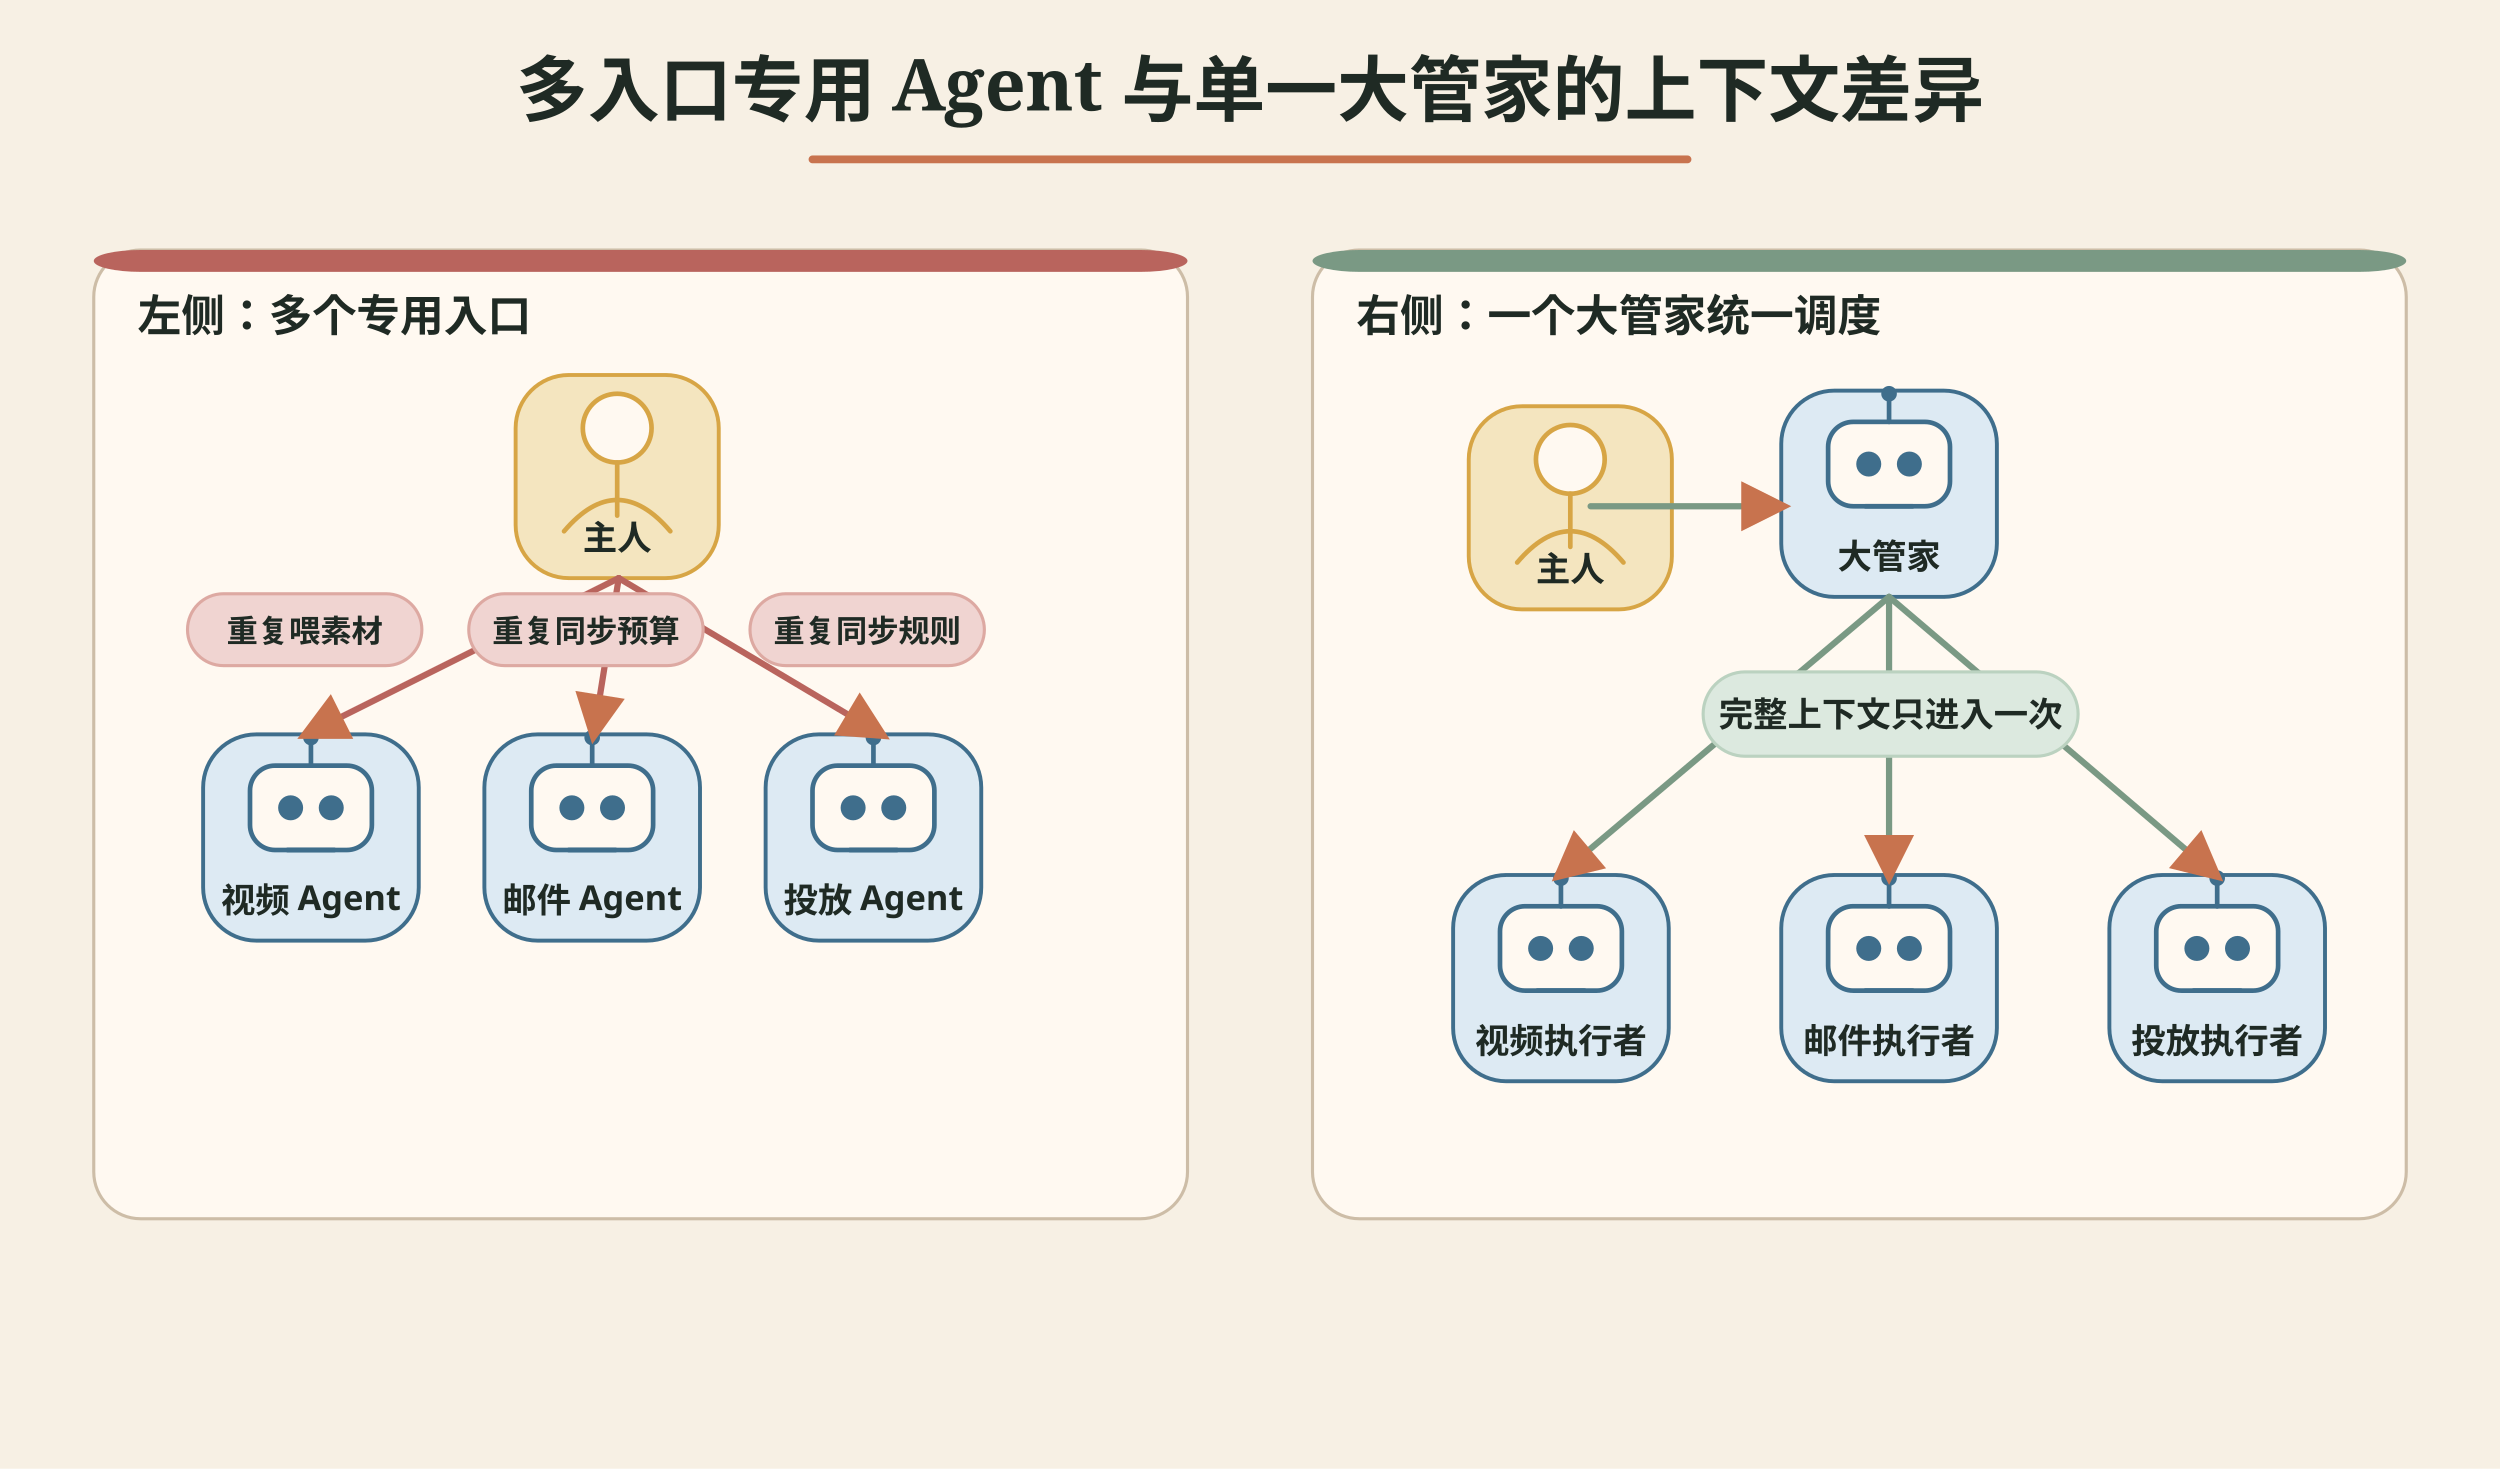
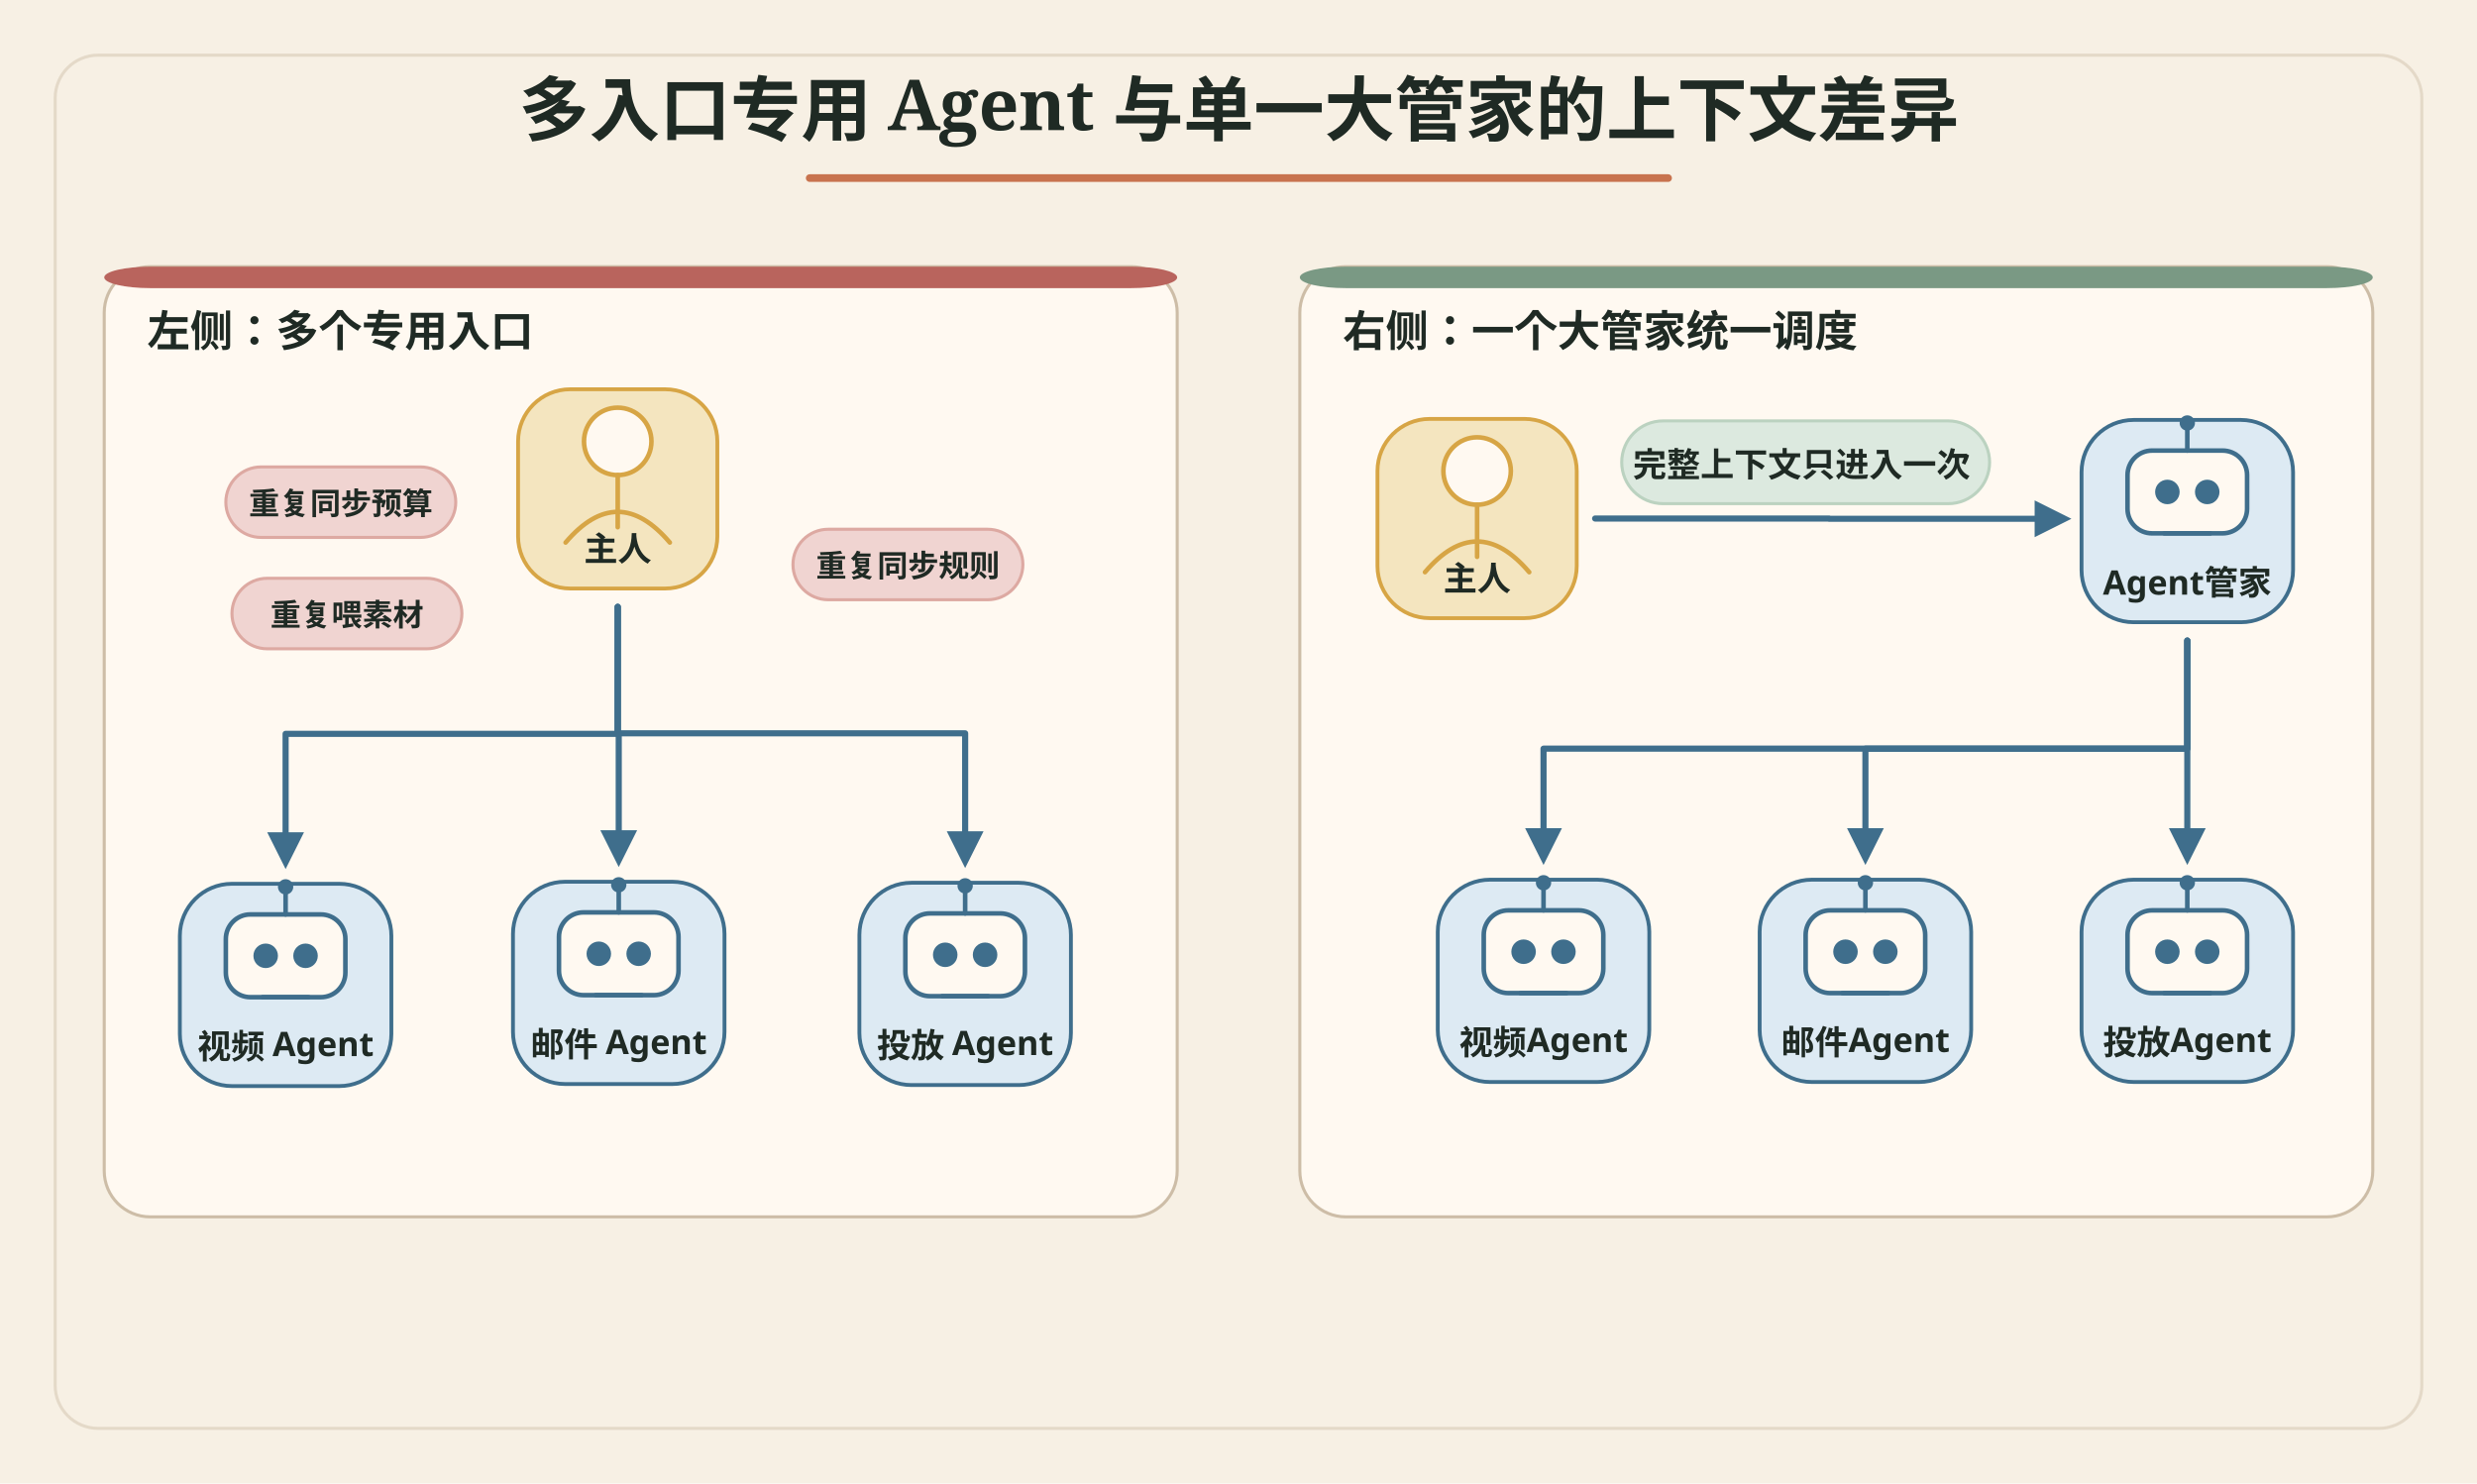
- <svg xmlns="http://www.w3.org/2000/svg" width="1600" height="940" viewBox="0 0 1600 940">
+ <svg xmlns="http://www.w3.org/2000/svg" width="1616" height="968" viewBox="0 0 1616 968">
  <defs>
-     <marker id="arrow" viewBox="0 0 10 10" refX="8" refY="5" markerWidth="8" markerHeight="8" orient="auto-start-reverse">
-       <path d="M 0 0 L 10 5 L 0 10 z" fill="#C8734E" />
+     <marker id="canvasArrowExport-_3f6e8c" viewBox="0 0 8 8" refX="6.2" refY="4" markerWidth="6" markerHeight="6" orient="auto-start-reverse">
+       <path d="M 0 0 L 8 4 L 0 8 z" fill="#3f6e8c" />
    </marker>
  </defs>
-   <rect x="0" y="0" width="1600" height="940" rx="0" ry="0" fill="#F7F0E4" stroke="none" stroke-width="2" />
-   <text x="800" y="74" text-anchor="middle" font-size="46" font-weight="700" font-family="'Noto Serif SC','Source Han Serif SC','Songti SC',serif" fill="#1F2A24">
-     <tspan x="800" y="74">多入口专用 Agent 与单一大管家的上下文差异</tspan>
-   </text>
-   <line x1="520" y1="102" x2="1080" y2="102" stroke="#C8734E" stroke-width="5" stroke-linecap="round" />
-   <rect x="60" y="160" width="700" height="620" rx="30" ry="30" fill="#FFF9F1" stroke="#CDBDA7" stroke-width="2" />
-   <rect x="60" y="160" width="700" height="14" rx="30" ry="30" fill="#B9645D" stroke="none" stroke-width="2" />
-   <text x="88" y="212" text-anchor="start" font-size="28" font-weight="700" font-family="'Noto Sans SC','PingFang SC','Microsoft YaHei',sans-serif" fill="#1F2A24">
-     <tspan x="88" y="212">左侧：多个专用入口</tspan>
-   </text>
-   <rect x="840" y="160" width="700" height="620" rx="30" ry="30" fill="#FFF9F1" stroke="#CDBDA7" stroke-width="2" />
-   <rect x="840" y="160" width="700" height="14" rx="30" ry="30" fill="#7A9984" stroke="none" stroke-width="2" />
-   <text x="868" y="212" text-anchor="start" font-size="28" font-weight="700" font-family="'Noto Sans SC','PingFang SC','Microsoft YaHei',sans-serif" fill="#1F2A24">
-     <tspan x="868" y="212">右侧：一个大管家统一调度</tspan>
-   </text>
-   <rect x="330" y="240" width="130" height="130" rx="34" ry="34" fill="#F4E5BF" stroke="#D7A545" stroke-width="2.5" />
-   <circle cx="395" cy="274" r="22" fill="#FFF9F1" stroke="#D7A545" stroke-width="3" />
-   <path d="M 361 340 Q 395 300 429 340" fill="none" stroke="#D7A545" stroke-width="3" stroke-linecap="round" stroke-linejoin="round" />
-   <line x1="395" y1="296" x2="395" y2="330" stroke="#D7A545" stroke-width="3" stroke-linecap="round" />
-   <text x="395" y="352" text-anchor="middle" font-size="22" font-weight="700" font-family="'Noto Sans SC','PingFang SC','Microsoft YaHei',sans-serif" fill="#1F2A24">
-     <tspan x="395" y="352">主人</tspan>
-   </text>
-   <rect x="130" y="470" width="138" height="132" rx="34" ry="34" fill="#DDEAF3" stroke="#3F6E8C" stroke-width="2.5" />
-   <rect x="160" y="490" width="78" height="54" rx="16" ry="16" fill="#FFF9F1" stroke="#3F6E8C" stroke-width="3" />
-   <circle cx="186" cy="517" r="8" fill="#3F6E8C" stroke="none" stroke-width="2" />
-   <circle cx="212" cy="517" r="8" fill="#3F6E8C" stroke="none" stroke-width="2" />
-   <line x1="184" y1="544" x2="214" y2="544" stroke="#3F6E8C" stroke-width="3" stroke-linecap="round" />
-   <line x1="199" y1="490" x2="199" y2="476" stroke="#3F6E8C" stroke-width="3" stroke-linecap="round" />
-   <circle cx="199" cy="472" r="5" fill="#3F6E8C" stroke="none" stroke-width="2" />
-   <text x="199" y="584" text-anchor="middle" font-size="22" font-weight="700" font-family="'Noto Sans SC','PingFang SC','Microsoft YaHei',sans-serif" fill="#1F2A24">
-     <tspan x="199" y="584">视频 Agent</tspan>
-   </text>
-   <rect x="310" y="470" width="138" height="132" rx="34" ry="34" fill="#DDEAF3" stroke="#3F6E8C" stroke-width="2.5" />
-   <rect x="340" y="490" width="78" height="54" rx="16" ry="16" fill="#FFF9F1" stroke="#3F6E8C" stroke-width="3" />
-   <circle cx="366" cy="517" r="8" fill="#3F6E8C" stroke="none" stroke-width="2" />
-   <circle cx="392" cy="517" r="8" fill="#3F6E8C" stroke="none" stroke-width="2" />
-   <line x1="364" y1="544" x2="394" y2="544" stroke="#3F6E8C" stroke-width="3" stroke-linecap="round" />
-   <line x1="379" y1="490" x2="379" y2="476" stroke="#3F6E8C" stroke-width="3" stroke-linecap="round" />
-   <circle cx="379" cy="472" r="5" fill="#3F6E8C" stroke="none" stroke-width="2" />
-   <text x="379" y="584" text-anchor="middle" font-size="22" font-weight="700" font-family="'Noto Sans SC','PingFang SC','Microsoft YaHei',sans-serif" fill="#1F2A24">
-     <tspan x="379" y="584">邮件 Agent</tspan>
-   </text>
-   <rect x="490" y="470" width="138" height="132" rx="34" ry="34" fill="#DDEAF3" stroke="#3F6E8C" stroke-width="2.5" />
-   <rect x="520" y="490" width="78" height="54" rx="16" ry="16" fill="#FFF9F1" stroke="#3F6E8C" stroke-width="3" />
-   <circle cx="546" cy="517" r="8" fill="#3F6E8C" stroke="none" stroke-width="2" />
-   <circle cx="572" cy="517" r="8" fill="#3F6E8C" stroke="none" stroke-width="2" />
-   <line x1="544" y1="544" x2="574" y2="544" stroke="#3F6E8C" stroke-width="3" stroke-linecap="round" />
-   <line x1="559" y1="490" x2="559" y2="476" stroke="#3F6E8C" stroke-width="3" stroke-linecap="round" />
-   <circle cx="559" cy="472" r="5" fill="#3F6E8C" stroke="none" stroke-width="2" />
-   <text x="559" y="584" text-anchor="middle" font-size="22" font-weight="700" font-family="'Noto Sans SC','PingFang SC','Microsoft YaHei',sans-serif" fill="#1F2A24">
-     <tspan x="559" y="584">投放 Agent</tspan>
-   </text>
-   <polyline points="396,370 196,470" fill="none" stroke="#B9645D" stroke-width="4" stroke-linecap="round" stroke-linejoin="round" marker-end="url(#arrow)" />
-   <polyline points="396,370 380,470" fill="none" stroke="#B9645D" stroke-width="4" stroke-linecap="round" stroke-linejoin="round" marker-end="url(#arrow)" />
-   <polyline points="396,370 564,470" fill="none" stroke="#B9645D" stroke-width="4" stroke-linecap="round" stroke-linejoin="round" marker-end="url(#arrow)" />
-   <rect x="120" y="380" width="150" height="46" rx="23" ry="23" fill="#F0D4D1" stroke="#DDA9A2" stroke-width="2" />
-   <text x="195" y="411" text-anchor="middle" font-size="20" font-weight="600" font-family="'Noto Sans SC','PingFang SC','Microsoft YaHei',sans-serif" fill="#1F2A24">
-     <tspan x="195" y="411">重复喂素材</tspan>
-   </text>
-   <rect x="300" y="380" width="150" height="46" rx="23" ry="23" fill="#F0D4D1" stroke="#DDA9A2" stroke-width="2" />
-   <text x="375" y="411" text-anchor="middle" font-size="20" font-weight="600" font-family="'Noto Sans SC','PingFang SC','Microsoft YaHei',sans-serif" fill="#1F2A24">
-     <tspan x="375" y="411">重复同步预算</tspan>
-   </text>
-   <rect x="480" y="380" width="150" height="46" rx="23" ry="23" fill="#F0D4D1" stroke="#DDA9A2" stroke-width="2" />
-   <text x="555" y="411" text-anchor="middle" font-size="20" font-weight="600" font-family="'Noto Sans SC','PingFang SC','Microsoft YaHei',sans-serif" fill="#1F2A24">
-     <tspan x="555" y="411">重复同步规则</tspan>
-   </text>
-   <rect x="940" y="260" width="130" height="130" rx="34" ry="34" fill="#F4E5BF" stroke="#D7A545" stroke-width="2.5" />
-   <circle cx="1005" cy="294" r="22" fill="#FFF9F1" stroke="#D7A545" stroke-width="3" />
-   <path d="M 971 360 Q 1005 320 1039 360" fill="none" stroke="#D7A545" stroke-width="3" stroke-linecap="round" stroke-linejoin="round" />
-   <line x1="1005" y1="316" x2="1005" y2="350" stroke="#D7A545" stroke-width="3" stroke-linecap="round" />
-   <text x="1005" y="372" text-anchor="middle" font-size="22" font-weight="700" font-family="'Noto Sans SC','PingFang SC','Microsoft YaHei',sans-serif" fill="#1F2A24">
-     <tspan x="1005" y="372">主人</tspan>
-   </text>
-   <rect x="1140" y="250" width="138" height="132" rx="34" ry="34" fill="#DDEAF3" stroke="#3F6E8C" stroke-width="2.5" />
-   <rect x="1170" y="270" width="78" height="54" rx="16" ry="16" fill="#FFF9F1" stroke="#3F6E8C" stroke-width="3" />
-   <circle cx="1196" cy="297" r="8" fill="#3F6E8C" stroke="none" stroke-width="2" />
-   <circle cx="1222" cy="297" r="8" fill="#3F6E8C" stroke="none" stroke-width="2" />
-   <line x1="1194" y1="324" x2="1224" y2="324" stroke="#3F6E8C" stroke-width="3" stroke-linecap="round" />
-   <line x1="1209" y1="270" x2="1209" y2="256" stroke="#3F6E8C" stroke-width="3" stroke-linecap="round" />
-   <circle cx="1209" cy="252" r="5" fill="#3F6E8C" stroke="none" stroke-width="2" />
-   <text x="1209" y="364" text-anchor="middle" font-size="22" font-weight="700" font-family="'Noto Sans SC','PingFang SC','Microsoft YaHei',sans-serif" fill="#1F2A24">
-     <tspan x="1209" y="364">大管家</tspan>
-   </text>
-   <rect x="930" y="560" width="138" height="132" rx="34" ry="34" fill="#DDEAF3" stroke="#3F6E8C" stroke-width="2.5" />
-   <rect x="960" y="580" width="78" height="54" rx="16" ry="16" fill="#FFF9F1" stroke="#3F6E8C" stroke-width="3" />
-   <circle cx="986" cy="607" r="8" fill="#3F6E8C" stroke="none" stroke-width="2" />
-   <circle cx="1012" cy="607" r="8" fill="#3F6E8C" stroke="none" stroke-width="2" />
-   <line x1="984" y1="634" x2="1014" y2="634" stroke="#3F6E8C" stroke-width="3" stroke-linecap="round" />
-   <line x1="999" y1="580" x2="999" y2="566" stroke="#3F6E8C" stroke-width="3" stroke-linecap="round" />
-   <circle cx="999" cy="562" r="5" fill="#3F6E8C" stroke="none" stroke-width="2" />
-   <text x="999" y="674" text-anchor="middle" font-size="22" font-weight="700" font-family="'Noto Sans SC','PingFang SC','Microsoft YaHei',sans-serif" fill="#1F2A24">
-     <tspan x="999" y="674">视频执行者</tspan>
-   </text>
-   <rect x="1140" y="560" width="138" height="132" rx="34" ry="34" fill="#DDEAF3" stroke="#3F6E8C" stroke-width="2.5" />
-   <rect x="1170" y="580" width="78" height="54" rx="16" ry="16" fill="#FFF9F1" stroke="#3F6E8C" stroke-width="3" />
-   <circle cx="1196" cy="607" r="8" fill="#3F6E8C" stroke="none" stroke-width="2" />
-   <circle cx="1222" cy="607" r="8" fill="#3F6E8C" stroke="none" stroke-width="2" />
-   <line x1="1194" y1="634" x2="1224" y2="634" stroke="#3F6E8C" stroke-width="3" stroke-linecap="round" />
-   <line x1="1209" y1="580" x2="1209" y2="566" stroke="#3F6E8C" stroke-width="3" stroke-linecap="round" />
-   <circle cx="1209" cy="562" r="5" fill="#3F6E8C" stroke="none" stroke-width="2" />
-   <text x="1209" y="674" text-anchor="middle" font-size="22" font-weight="700" font-family="'Noto Sans SC','PingFang SC','Microsoft YaHei',sans-serif" fill="#1F2A24">
-     <tspan x="1209" y="674">邮件执行者</tspan>
-   </text>
-   <rect x="1350" y="560" width="138" height="132" rx="34" ry="34" fill="#DDEAF3" stroke="#3F6E8C" stroke-width="2.5" />
-   <rect x="1380" y="580" width="78" height="54" rx="16" ry="16" fill="#FFF9F1" stroke="#3F6E8C" stroke-width="3" />
-   <circle cx="1406" cy="607" r="8" fill="#3F6E8C" stroke="none" stroke-width="2" />
-   <circle cx="1432" cy="607" r="8" fill="#3F6E8C" stroke="none" stroke-width="2" />
-   <line x1="1404" y1="634" x2="1434" y2="634" stroke="#3F6E8C" stroke-width="3" stroke-linecap="round" />
-   <line x1="1419" y1="580" x2="1419" y2="566" stroke="#3F6E8C" stroke-width="3" stroke-linecap="round" />
-   <circle cx="1419" cy="562" r="5" fill="#3F6E8C" stroke="none" stroke-width="2" />
-   <text x="1419" y="674" text-anchor="middle" font-size="22" font-weight="700" font-family="'Noto Sans SC','PingFang SC','Microsoft YaHei',sans-serif" fill="#1F2A24">
-     <tspan x="1419" y="674">投放执行者</tspan>
-   </text>
-   <polyline points="1018,324 1140,324" fill="none" stroke="#7A9984" stroke-width="4" stroke-linecap="round" stroke-linejoin="round" marker-end="url(#arrow)" />
-   <polyline points="1209,382 998,560" fill="none" stroke="#7A9984" stroke-width="4" stroke-linecap="round" stroke-linejoin="round" marker-end="url(#arrow)" />
-   <polyline points="1209,382 1209,560" fill="none" stroke="#7A9984" stroke-width="4" stroke-linecap="round" stroke-linejoin="round" marker-end="url(#arrow)" />
-   <polyline points="1209,382 1418,560" fill="none" stroke="#7A9984" stroke-width="4" stroke-linecap="round" stroke-linejoin="round" marker-end="url(#arrow)" />
-   <rect x="1090" y="430" width="240" height="54" rx="27" ry="27" fill="#DCE9DF" stroke="#BBD2C0" stroke-width="2" />
-   <text x="1210" y="465" text-anchor="middle" font-size="22" font-weight="600" font-family="'Noto Sans SC','PingFang SC','Microsoft YaHei',sans-serif" fill="#1F2A24">
-     <tspan x="1210" y="465">完整上下文只进入一次</tspan>
-   </text>
+   <rect x="0" y="0" width="1616" height="968" fill="#f7f0e4" />
+   <g transform="translate(-96, -96.8)">
+     <svg width="1568" height="920" viewBox="16 10 1568 920" x="120" y="120.8" preserveAspectRatio="xMidYMid meet">
+       <defs>
+         <marker id="arrow" viewBox="0 0 8 8" refX="6.2" refY="4" markerWidth="6" markerHeight="6" orient="auto-start-reverse">
+           <path d="M 0 0 L 8 4 L 0 8 z" fill="#C8734E" />
+         </marker>
+       </defs>
+       <g data-editor-group="component" data-editor-name="export-frame">
+         <rect x="28" y="22" width="1544" height="896" rx="28" ry="28" fill="none" stroke="#CDBDA7" stroke-width="2" opacity="0.45" />
+       </g>
+     </svg>
+     <svg width="966" height="105" viewBox="317 9 966 105" x="421.254" y="120" preserveAspectRatio="xMidYMid meet">
+       <defs>
+         <marker id="arrow" viewBox="0 0 8 8" refX="6.2" refY="4" markerWidth="6" markerHeight="6" orient="auto-start-reverse">
+           <path d="M 0 0 L 8 4 L 0 8 z" fill="#C8734E" />
+         </marker>
+       </defs>
+       <g data-editor-group="component" data-editor-name="title-block">
+         <g data-editor-subitem="true" data-editor-subitem-name="title">
+           <text x="800" y="74" text-anchor="middle" font-size="46" font-weight="700" font-family="'Noto Serif SC','Source Han Serif SC','Songti SC',serif" fill="#1F2A24">
+             <tspan x="800" y="74" text-anchor="middle">多入口专用 Agent 与单一大管家的上下文差异</tspan>
+           </text>
+         </g>
+         <g data-editor-subitem="true" data-editor-subitem-name="underline">
+           <line x1="520" y1="102" x2="1080" y2="102" stroke="#C8734E" stroke-width="5" stroke-linecap="round" />
+         </g>
+       </g>
+     </svg>
+     <svg width="724" height="644" viewBox="48 148 724 644" x="152" y="258.8" preserveAspectRatio="xMidYMid meet">
+       <defs>
+         <marker id="arrow" viewBox="0 0 8 8" refX="6.2" refY="4" markerWidth="6" markerHeight="6" orient="auto-start-reverse">
+           <path d="M 0 0 L 8 4 L 0 8 z" fill="#C8734E" />
+         </marker>
+       </defs>
+       <g data-editor-group="component" data-editor-name="card:左侧：多个专用入口">
+         <g data-editor-subitem="true" data-editor-subitem-name="card-shell">
+           <rect x="60" y="160" width="700" height="620" rx="30" ry="30" fill="#FFF9F1" stroke="#CDBDA7" stroke-width="2" />
+         </g>
+         <g data-editor-subitem="true" data-editor-subitem-name="card-header">
+           <rect x="60" y="160" width="700" height="14" rx="30" ry="30" fill="#B9645D" stroke="none" stroke-width="2" />
+         </g>
+         <g data-editor-subitem="true" data-editor-subitem-name="card-title">
+           <text x="88" y="212" text-anchor="start" font-size="28" font-weight="700" font-family="'Noto Sans SC','PingFang SC','Microsoft YaHei',sans-serif" fill="#1F2A24">
+             <tspan x="88" y="212" text-anchor="start">左侧：多个专用入口</tspan>
+           </text>
+         </g>
+       </g>
+     </svg>
+     <svg width="724" height="644" viewBox="828 148 724 644" x="932" y="258.8" preserveAspectRatio="xMidYMid meet">
+       <defs>
+         <marker id="arrow" viewBox="0 0 8 8" refX="6.2" refY="4" markerWidth="6" markerHeight="6" orient="auto-start-reverse">
+           <path d="M 0 0 L 8 4 L 0 8 z" fill="#C8734E" />
+         </marker>
+       </defs>
+       <g data-editor-group="component" data-editor-name="card:右侧：一个大管家统一调度">
+         <g data-editor-subitem="true" data-editor-subitem-name="card-shell">
+           <rect x="840" y="160" width="700" height="620" rx="30" ry="30" fill="#FFF9F1" stroke="#CDBDA7" stroke-width="2" />
+         </g>
+         <g data-editor-subitem="true" data-editor-subitem-name="card-header">
+           <rect x="840" y="160" width="700" height="14" rx="30" ry="30" fill="#7A9984" stroke="none" stroke-width="2" />
+         </g>
+         <g data-editor-subitem="true" data-editor-subitem-name="card-title">
+           <text x="868" y="212" text-anchor="start" font-size="28" font-weight="700" font-family="'Noto Sans SC','PingFang SC','Microsoft YaHei',sans-serif" fill="#1F2A24">
+             <tspan x="868" y="212" text-anchor="start">右侧：一个大管家统一调度</tspan>
+           </text>
+         </g>
+       </g>
+     </svg>
+     <svg width="154" height="154" viewBox="318 228 154 154" x="422" y="338.8" preserveAspectRatio="xMidYMid meet">
+       <defs>
+         <marker id="arrow" viewBox="0 0 8 8" refX="6.2" refY="4" markerWidth="6" markerHeight="6" orient="auto-start-reverse">
+           <path d="M 0 0 L 8 4 L 0 8 z" fill="#C8734E" />
+         </marker>
+       </defs>
+       <g data-editor-group="component" data-editor-name="actor:主人">
+         <g data-editor-subitem="true" data-editor-subitem-name="actor-shell">
+           <rect x="330" y="240" width="130" height="130" rx="34" ry="34" fill="#F4E5BF" stroke="#D7A545" stroke-width="2.5" />
+         </g>
+         <g data-editor-subitem="true" data-editor-subitem-name="actor-icon">
+           <circle cx="395" cy="274" r="22" fill="#FFF9F1" stroke="#D7A545" stroke-width="3" />
+           <path d="M 361 340 Q 395 300 429 340" fill="none" stroke="#D7A545" stroke-width="3" stroke-linecap="round" stroke-linejoin="round" />
+           <line x1="395" y1="296" x2="395" y2="330" stroke="#D7A545" stroke-width="3" stroke-linecap="round" />
+         </g>
+         <g data-editor-subitem="true" data-editor-subitem-name="actor-label">
+           <text x="395" y="352" text-anchor="middle" font-size="22" font-weight="700" font-family="'Noto Sans SC','PingFang SC','Microsoft YaHei',sans-serif" fill="#1F2A24">
+             <tspan x="395" y="352" text-anchor="middle">主人</tspan>
+           </text>
+         </g>
+       </g>
+     </svg>
+     <svg width="162" height="159" viewBox="118 455 162 159" x="201.333" y="658.467" preserveAspectRatio="xMidYMid meet">
+       <defs>
+         <marker id="arrow" viewBox="0 0 8 8" refX="6.2" refY="4" markerWidth="6" markerHeight="6" orient="auto-start-reverse">
+           <path d="M 0 0 L 8 4 L 0 8 z" fill="#C8734E" />
+         </marker>
+       </defs>
+       <g data-editor-group="component" data-editor-name="agent:视频 Agent">
+         <g data-editor-subitem="true" data-editor-subitem-name="agent-shell">
+           <rect x="130" y="470" width="138" height="132" rx="34" ry="34" fill="#DDEAF3" stroke="#3F6E8C" stroke-width="2.5" />
+         </g>
+         <g data-editor-subitem="true" data-editor-subitem-name="agent-icon">
+           <rect x="160" y="490" width="78" height="54" rx="16" ry="16" fill="#FFF9F1" stroke="#3F6E8C" stroke-width="3" />
+           <circle cx="186" cy="517" r="8" fill="#3F6E8C" stroke="none" stroke-width="2" />
+           <circle cx="212" cy="517" r="8" fill="#3F6E8C" stroke="none" stroke-width="2" />
+           <line x1="184" y1="544" x2="214" y2="544" stroke="#3F6E8C" stroke-width="3" stroke-linecap="round" />
+           <line x1="199" y1="490" x2="199" y2="476" stroke="#3F6E8C" stroke-width="3" stroke-linecap="round" />
+           <circle cx="199" cy="472" r="5" fill="#3F6E8C" stroke="none" stroke-width="2" />
+         </g>
+         <g data-editor-subitem="true" data-editor-subitem-name="agent-label">
+           <text x="199" y="584" text-anchor="middle" font-size="22" font-weight="700" font-family="'Noto Sans SC','PingFang SC','Microsoft YaHei',sans-serif" fill="#1F2A24">
+             <tspan x="199" y="584" text-anchor="middle">视频 Agent</tspan>
+           </text>
+         </g>
+       </g>
+     </svg>
+     <svg width="162" height="159" viewBox="298 455 162 159" x="418.667" y="657.133" preserveAspectRatio="xMidYMid meet">
+       <defs>
+         <marker id="arrow" viewBox="0 0 8 8" refX="6.2" refY="4" markerWidth="6" markerHeight="6" orient="auto-start-reverse">
+           <path d="M 0 0 L 8 4 L 0 8 z" fill="#C8734E" />
+         </marker>
+       </defs>
+       <g data-editor-group="component" data-editor-name="agent:邮件 Agent">
+         <g data-editor-subitem="true" data-editor-subitem-name="agent-shell">
+           <rect x="310" y="470" width="138" height="132" rx="34" ry="34" fill="#DDEAF3" stroke="#3F6E8C" stroke-width="2.5" />
+         </g>
+         <g data-editor-subitem="true" data-editor-subitem-name="agent-icon">
+           <rect x="340" y="490" width="78" height="54" rx="16" ry="16" fill="#FFF9F1" stroke="#3F6E8C" stroke-width="3" />
+           <circle cx="366" cy="517" r="8" fill="#3F6E8C" stroke="none" stroke-width="2" />
+           <circle cx="392" cy="517" r="8" fill="#3F6E8C" stroke="none" stroke-width="2" />
+           <line x1="364" y1="544" x2="394" y2="544" stroke="#3F6E8C" stroke-width="3" stroke-linecap="round" />
+           <line x1="379" y1="490" x2="379" y2="476" stroke="#3F6E8C" stroke-width="3" stroke-linecap="round" />
+           <circle cx="379" cy="472" r="5" fill="#3F6E8C" stroke="none" stroke-width="2" />
+         </g>
+         <g data-editor-subitem="true" data-editor-subitem-name="agent-label">
+           <text x="379" y="584" text-anchor="middle" font-size="22" font-weight="700" font-family="'Noto Sans SC','PingFang SC','Microsoft YaHei',sans-serif" fill="#1F2A24">
+             <tspan x="379" y="584" text-anchor="middle">邮件 Agent</tspan>
+           </text>
+         </g>
+       </g>
+     </svg>
+     <svg width="162" height="159" viewBox="478 455 162 159" x="644.667" y="657.8" preserveAspectRatio="xMidYMid meet">
+       <defs>
+         <marker id="arrow" viewBox="0 0 8 8" refX="6.2" refY="4" markerWidth="6" markerHeight="6" orient="auto-start-reverse">
+           <path d="M 0 0 L 8 4 L 0 8 z" fill="#C8734E" />
+         </marker>
+       </defs>
+       <g data-editor-group="component" data-editor-name="agent:投放 Agent">
+         <g data-editor-subitem="true" data-editor-subitem-name="agent-shell">
+           <rect x="490" y="470" width="138" height="132" rx="34" ry="34" fill="#DDEAF3" stroke="#3F6E8C" stroke-width="2.5" />
+         </g>
+         <g data-editor-subitem="true" data-editor-subitem-name="agent-icon">
+           <rect x="520" y="490" width="78" height="54" rx="16" ry="16" fill="#FFF9F1" stroke="#3F6E8C" stroke-width="3" />
+           <circle cx="546" cy="517" r="8" fill="#3F6E8C" stroke="none" stroke-width="2" />
+           <circle cx="572" cy="517" r="8" fill="#3F6E8C" stroke="none" stroke-width="2" />
+           <line x1="544" y1="544" x2="574" y2="544" stroke="#3F6E8C" stroke-width="3" stroke-linecap="round" />
+           <line x1="559" y1="490" x2="559" y2="476" stroke="#3F6E8C" stroke-width="3" stroke-linecap="round" />
+           <circle cx="559" cy="472" r="5" fill="#3F6E8C" stroke="none" stroke-width="2" />
+         </g>
+         <g data-editor-subitem="true" data-editor-subitem-name="agent-label">
+           <text x="559" y="584" text-anchor="middle" font-size="22" font-weight="700" font-family="'Noto Sans SC','PingFang SC','Microsoft YaHei',sans-serif" fill="#1F2A24">
+             <tspan x="559" y="584" text-anchor="middle">投放 Agent</tspan>
+           </text>
+         </g>
+       </g>
+     </svg>
+     <svg width="174" height="70" viewBox="108 368 174 70" x="235.333" y="462.133" preserveAspectRatio="xMidYMid meet">
+       <defs>
+         <marker id="arrow" viewBox="0 0 8 8" refX="6.2" refY="4" markerWidth="6" markerHeight="6" orient="auto-start-reverse">
+           <path d="M 0 0 L 8 4 L 0 8 z" fill="#C8734E" />
+         </marker>
+       </defs>
+       <g data-editor-group="component" data-editor-name="chip:重复喂素材">
+         <g data-editor-subitem="true" data-editor-subitem-name="chip-shell">
+           <rect x="120" y="380" width="150" height="46" rx="23" ry="23" fill="#F0D4D1" stroke="#DDA9A2" stroke-width="2" />
+         </g>
+         <g data-editor-subitem="true" data-editor-subitem-name="chip-label">
+           <text x="195" y="411" text-anchor="middle" font-size="20" font-weight="600" font-family="'Noto Sans SC','PingFang SC','Microsoft YaHei',sans-serif" fill="#1F2A24">
+             <tspan x="195" y="411" text-anchor="middle">重复喂素材</tspan>
+           </text>
+         </g>
+       </g>
+     </svg>
+     <svg width="174" height="70" viewBox="468 368 174 70" x="601.333" y="430.133" preserveAspectRatio="xMidYMid meet">
+       <defs>
+         <marker id="arrow" viewBox="0 0 8 8" refX="6.2" refY="4" markerWidth="6" markerHeight="6" orient="auto-start-reverse">
+           <path d="M 0 0 L 8 4 L 0 8 z" fill="#C8734E" />
+         </marker>
+       </defs>
+       <g data-editor-group="component" data-editor-name="chip:重复同步规则">
+         <g data-editor-subitem="true" data-editor-subitem-name="chip-shell">
+           <rect x="480" y="380" width="150" height="46" rx="23" ry="23" fill="#F0D4D1" stroke="#DDA9A2" stroke-width="2" />
+         </g>
+         <g data-editor-subitem="true" data-editor-subitem-name="chip-label">
+           <text x="555" y="411" text-anchor="middle" font-size="20" font-weight="600" font-family="'Noto Sans SC','PingFang SC','Microsoft YaHei',sans-serif" fill="#1F2A24">
+             <tspan x="555" y="411" text-anchor="middle">重复同步规则</tspan>
+           </text>
+         </g>
+       </g>
+     </svg>
+     <svg width="154" height="154" viewBox="928 248 154 154" x="982.667" y="358.133" preserveAspectRatio="xMidYMid meet">
+       <defs>
+         <marker id="arrow" viewBox="0 0 8 8" refX="6.2" refY="4" markerWidth="6" markerHeight="6" orient="auto-start-reverse">
+           <path d="M 0 0 L 8 4 L 0 8 z" fill="#C8734E" />
+         </marker>
+       </defs>
+       <g data-editor-group="component" data-editor-name="actor:主人">
+         <g data-editor-subitem="true" data-editor-subitem-name="actor-shell">
+           <rect x="940" y="260" width="130" height="130" rx="34" ry="34" fill="#F4E5BF" stroke="#D7A545" stroke-width="2.5" />
+         </g>
+         <g data-editor-subitem="true" data-editor-subitem-name="actor-icon">
+           <circle cx="1005" cy="294" r="22" fill="#FFF9F1" stroke="#D7A545" stroke-width="3" />
+           <path d="M 971 360 Q 1005 320 1039 360" fill="none" stroke="#D7A545" stroke-width="3" stroke-linecap="round" stroke-linejoin="round" />
+           <line x1="1005" y1="316" x2="1005" y2="350" stroke="#D7A545" stroke-width="3" stroke-linecap="round" />
+         </g>
+         <g data-editor-subitem="true" data-editor-subitem-name="actor-label">
+           <text x="1005" y="372" text-anchor="middle" font-size="22" font-weight="700" font-family="'Noto Sans SC','PingFang SC','Microsoft YaHei',sans-serif" fill="#1F2A24">
+             <tspan x="1005" y="372" text-anchor="middle">主人</tspan>
+           </text>
+         </g>
+       </g>
+     </svg>
+     <svg width="162" height="159" viewBox="1128 235 162 159" x="1442" y="355.8" preserveAspectRatio="xMidYMid meet">
+       <defs>
+         <marker id="arrow" viewBox="0 0 8 8" refX="6.2" refY="4" markerWidth="6" markerHeight="6" orient="auto-start-reverse">
+           <path d="M 0 0 L 8 4 L 0 8 z" fill="#C8734E" />
+         </marker>
+       </defs>
+       <g data-editor-group="component" data-editor-name="agent:大管家">
+         <g data-editor-subitem="true" data-editor-subitem-name="agent-shell">
+           <rect x="1140" y="250" width="138" height="132" rx="34" ry="34" fill="#DDEAF3" stroke="#3F6E8C" stroke-width="2.5" />
+         </g>
+         <g data-editor-subitem="true" data-editor-subitem-name="agent-icon">
+           <rect x="1170" y="270" width="78" height="54" rx="16" ry="16" fill="#FFF9F1" stroke="#3F6E8C" stroke-width="3" />
+           <circle cx="1196" cy="297" r="8" fill="#3F6E8C" stroke="none" stroke-width="2" />
+           <circle cx="1222" cy="297" r="8" fill="#3F6E8C" stroke="none" stroke-width="2" />
+           <line x1="1194" y1="324" x2="1224" y2="324" stroke="#3F6E8C" stroke-width="3" stroke-linecap="round" />
+           <line x1="1209" y1="270" x2="1209" y2="256" stroke="#3F6E8C" stroke-width="3" stroke-linecap="round" />
+           <circle cx="1209" cy="252" r="5" fill="#3F6E8C" stroke="none" stroke-width="2" />
+         </g>
+         <g data-editor-subitem="true" data-editor-subitem-name="agent-label">
+           <text x="1209" y="364" text-anchor="middle" font-size="22" font-weight="700" font-family="'Noto Sans SC','PingFang SC','Microsoft YaHei',sans-serif" fill="#1F2A24">
+             <tspan x="1209" y="364" text-anchor="middle">Agent管家</tspan>
+           </text>
+         </g>
+       </g>
+     </svg>
+     <svg width="162" height="159" viewBox="918 545 162 159" x="1022" y="655.8" preserveAspectRatio="xMidYMid meet">
+       <defs>
+         <marker id="arrow" viewBox="0 0 8 8" refX="6.2" refY="4" markerWidth="6" markerHeight="6" orient="auto-start-reverse">
+           <path d="M 0 0 L 8 4 L 0 8 z" fill="#C8734E" />
+         </marker>
+       </defs>
+       <g data-editor-group="component" data-editor-name="agent:视频执行者">
+         <g data-editor-subitem="true" data-editor-subitem-name="agent-shell">
+           <rect x="930" y="560" width="138" height="132" rx="34" ry="34" fill="#DDEAF3" stroke="#3F6E8C" stroke-width="2.5" />
+         </g>
+         <g data-editor-subitem="true" data-editor-subitem-name="agent-icon">
+           <rect x="960" y="580" width="78" height="54" rx="16" ry="16" fill="#FFF9F1" stroke="#3F6E8C" stroke-width="3" />
+           <circle cx="986" cy="607" r="8" fill="#3F6E8C" stroke="none" stroke-width="2" />
+           <circle cx="1012" cy="607" r="8" fill="#3F6E8C" stroke="none" stroke-width="2" />
+           <line x1="984" y1="634" x2="1014" y2="634" stroke="#3F6E8C" stroke-width="3" stroke-linecap="round" />
+           <line x1="999" y1="580" x2="999" y2="566" stroke="#3F6E8C" stroke-width="3" stroke-linecap="round" />
+           <circle cx="999" cy="562" r="5" fill="#3F6E8C" stroke="none" stroke-width="2" />
+         </g>
+         <g data-editor-subitem="true" data-editor-subitem-name="agent-label">
+           <text x="999" y="674" text-anchor="middle" font-size="22" font-weight="700" font-family="'Noto Sans SC','PingFang SC','Microsoft YaHei',sans-serif" fill="#1F2A24">
+             <tspan x="999" y="674" text-anchor="middle">视频Agent</tspan>
+           </text>
+         </g>
+       </g>
+     </svg>
+     <svg width="162" height="159" viewBox="1128 545 162 159" x="1232" y="655.8" preserveAspectRatio="xMidYMid meet">
+       <defs>
+         <marker id="arrow" viewBox="0 0 8 8" refX="6.2" refY="4" markerWidth="6" markerHeight="6" orient="auto-start-reverse">
+           <path d="M 0 0 L 8 4 L 0 8 z" fill="#C8734E" />
+         </marker>
+       </defs>
+       <g data-editor-group="component" data-editor-name="agent:邮件执行者">
+         <g data-editor-subitem="true" data-editor-subitem-name="agent-shell">
+           <rect x="1140" y="560" width="138" height="132" rx="34" ry="34" fill="#DDEAF3" stroke="#3F6E8C" stroke-width="2.5" />
+         </g>
+         <g data-editor-subitem="true" data-editor-subitem-name="agent-icon">
+           <rect x="1170" y="580" width="78" height="54" rx="16" ry="16" fill="#FFF9F1" stroke="#3F6E8C" stroke-width="3" />
+           <circle cx="1196" cy="607" r="8" fill="#3F6E8C" stroke="none" stroke-width="2" />
+           <circle cx="1222" cy="607" r="8" fill="#3F6E8C" stroke="none" stroke-width="2" />
+           <line x1="1194" y1="634" x2="1224" y2="634" stroke="#3F6E8C" stroke-width="3" stroke-linecap="round" />
+           <line x1="1209" y1="580" x2="1209" y2="566" stroke="#3F6E8C" stroke-width="3" stroke-linecap="round" />
+           <circle cx="1209" cy="562" r="5" fill="#3F6E8C" stroke="none" stroke-width="2" />
+         </g>
+         <g data-editor-subitem="true" data-editor-subitem-name="agent-label">
+           <text x="1209" y="674" text-anchor="middle" font-size="22" font-weight="700" font-family="'Noto Sans SC','PingFang SC','Microsoft YaHei',sans-serif" fill="#1F2A24">
+             <tspan x="1209" y="674" text-anchor="middle">邮件Agent</tspan>
+           </text>
+         </g>
+       </g>
+     </svg>
+     <svg width="162" height="159" viewBox="1338 545 162 159" x="1442" y="655.8" preserveAspectRatio="xMidYMid meet">
+       <defs>
+         <marker id="arrow" viewBox="0 0 8 8" refX="6.2" refY="4" markerWidth="6" markerHeight="6" orient="auto-start-reverse">
+           <path d="M 0 0 L 8 4 L 0 8 z" fill="#C8734E" />
+         </marker>
+       </defs>
+       <g data-editor-group="component" data-editor-name="agent:投放执行者">
+         <g data-editor-subitem="true" data-editor-subitem-name="agent-shell">
+           <rect x="1350" y="560" width="138" height="132" rx="34" ry="34" fill="#DDEAF3" stroke="#3F6E8C" stroke-width="2.5" />
+         </g>
+         <g data-editor-subitem="true" data-editor-subitem-name="agent-icon">
+           <rect x="1380" y="580" width="78" height="54" rx="16" ry="16" fill="#FFF9F1" stroke="#3F6E8C" stroke-width="3" />
+           <circle cx="1406" cy="607" r="8" fill="#3F6E8C" stroke="none" stroke-width="2" />
+           <circle cx="1432" cy="607" r="8" fill="#3F6E8C" stroke="none" stroke-width="2" />
+           <line x1="1404" y1="634" x2="1434" y2="634" stroke="#3F6E8C" stroke-width="3" stroke-linecap="round" />
+           <line x1="1419" y1="580" x2="1419" y2="566" stroke="#3F6E8C" stroke-width="3" stroke-linecap="round" />
+           <circle cx="1419" cy="562" r="5" fill="#3F6E8C" stroke="none" stroke-width="2" />
+         </g>
+         <g data-editor-subitem="true" data-editor-subitem-name="agent-label">
+           <text x="1419" y="674" text-anchor="middle" font-size="22" font-weight="700" font-family="'Noto Sans SC','PingFang SC','Microsoft YaHei',sans-serif" fill="#1F2A24">
+             <tspan x="1419" y="674" text-anchor="middle">投放Agent</tspan>
+           </text>
+         </g>
+       </g>
+     </svg>
+     <svg width="264" height="78" viewBox="1078 418 264 78" x="1139.333" y="360.8" preserveAspectRatio="xMidYMid meet">
+       <defs>
+         <marker id="arrow" viewBox="0 0 8 8" refX="6.2" refY="4" markerWidth="6" markerHeight="6" orient="auto-start-reverse">
+           <path d="M 0 0 L 8 4 L 0 8 z" fill="#C8734E" />
+         </marker>
+       </defs>
+       <g data-editor-group="component" data-editor-name="chip:完整上下文只进入一次">
+         <g data-editor-subitem="true" data-editor-subitem-name="chip-shell" transform="translate(2.68 -1.36)">
+           <rect x="1090" y="430" width="240" height="54" rx="27" ry="27" fill="#DCE9DF" stroke="#BBD2C0" stroke-width="2" />
+         </g>
+         <g data-editor-subitem="true" data-editor-subitem-name="chip-label">
+           <text x="1210" y="465" text-anchor="middle" font-size="22" font-weight="600" font-family="'Noto Sans SC','PingFang SC','Microsoft YaHei',sans-serif" fill="#1F2A24">
+             <tspan x="1210" y="465" text-anchor="middle">完整上下文只进入一次</tspan>
+           </text>
+         </g>
+       </g>
+     </svg>
+     <svg width="174" height="70" viewBox="288 368 174 70" x="231.333" y="389.467" preserveAspectRatio="xMidYMid meet">
+       <defs>
+         <marker id="arrow" viewBox="0 0 8 8" refX="6.2" refY="4" markerWidth="6" markerHeight="6" orient="auto-start-reverse">
+           <path d="M 0 0 L 8 4 L 0 8 z" fill="#C8734E" />
+         </marker>
+       </defs>
+       <g data-editor-group="component" data-editor-name="chip:重复同步预算">
+         <g data-editor-subitem="true" data-editor-subitem-name="chip-shell">
+           <rect x="300" y="380" width="150" height="46" rx="23" ry="23" fill="#F0D4D1" stroke="#DDA9A2" stroke-width="2" />
+         </g>
+         <g data-editor-subitem="true" data-editor-subitem-name="chip-label">
+           <text x="375" y="411" text-anchor="middle" font-size="20" font-weight="600" font-family="'Noto Sans SC','PingFang SC','Microsoft YaHei',sans-serif" fill="#1F2A24">
+             <tspan x="375" y="411" text-anchor="middle">重复同步预算</tspan>
+           </text>
+         </g>
+       </g>
+     </svg>
+     <polyline points="499,492.8 499,520.8 499,575.633 282.333,575.633 282.333,630.467 282.333,658.467" fill="none" stroke="#3f6e8c" stroke-width="4" stroke-linecap="round" stroke-linejoin="round" stroke-dasharray="" marker-end="url(#canvasArrowExport-_3f6e8c)" />
+     <polyline points="499,492.8 499,520.8 499,574.967 499.667,574.967 499.667,629.133 499.667,657.133" fill="none" stroke="#3f6e8c" stroke-width="4" stroke-linecap="round" stroke-linejoin="round" stroke-dasharray="" marker-end="url(#canvasArrowExport-_3f6e8c)" />
+     <polyline points="499,492.8 499,520.8 499,575.3 725.667,575.3 725.667,629.8 725.667,657.8" fill="none" stroke="#3f6e8c" stroke-width="4" stroke-linecap="round" stroke-linejoin="round" stroke-dasharray="" marker-end="url(#canvasArrowExport-_3f6e8c)" />
+     <polyline points="1136.667,435.133 1164.667,435.133 1289.333,435.133 1289.333,435.3 1414,435.3 1442,435.3" fill="none" stroke="#3f6e8c" stroke-width="4" stroke-linecap="round" stroke-linejoin="round" stroke-dasharray="" marker-end="url(#canvasArrowExport-_3f6e8c)" />
+     <polyline points="1523,514.8 1523,542.8 1523,585.3 1103,585.3 1103,627.8 1103,655.8" fill="none" stroke="#3f6e8c" stroke-width="4" stroke-linecap="round" stroke-linejoin="round" stroke-dasharray="" marker-end="url(#canvasArrowExport-_3f6e8c)" />
+     <polyline points="1523,514.8 1523,542.8 1523,585.3 1313,585.3 1313,627.8 1313,655.8" fill="none" stroke="#3f6e8c" stroke-width="4" stroke-linecap="round" stroke-linejoin="round" stroke-dasharray="" marker-end="url(#canvasArrowExport-_3f6e8c)" />
+     <polyline points="1523,514.8 1523,542.8 1523,585.3 1523,585.3 1523,627.8 1523,655.8" fill="none" stroke="#3f6e8c" stroke-width="4" stroke-linecap="round" stroke-linejoin="round" stroke-dasharray="" marker-end="url(#canvasArrowExport-_3f6e8c)" />
+   </g>
</svg>
